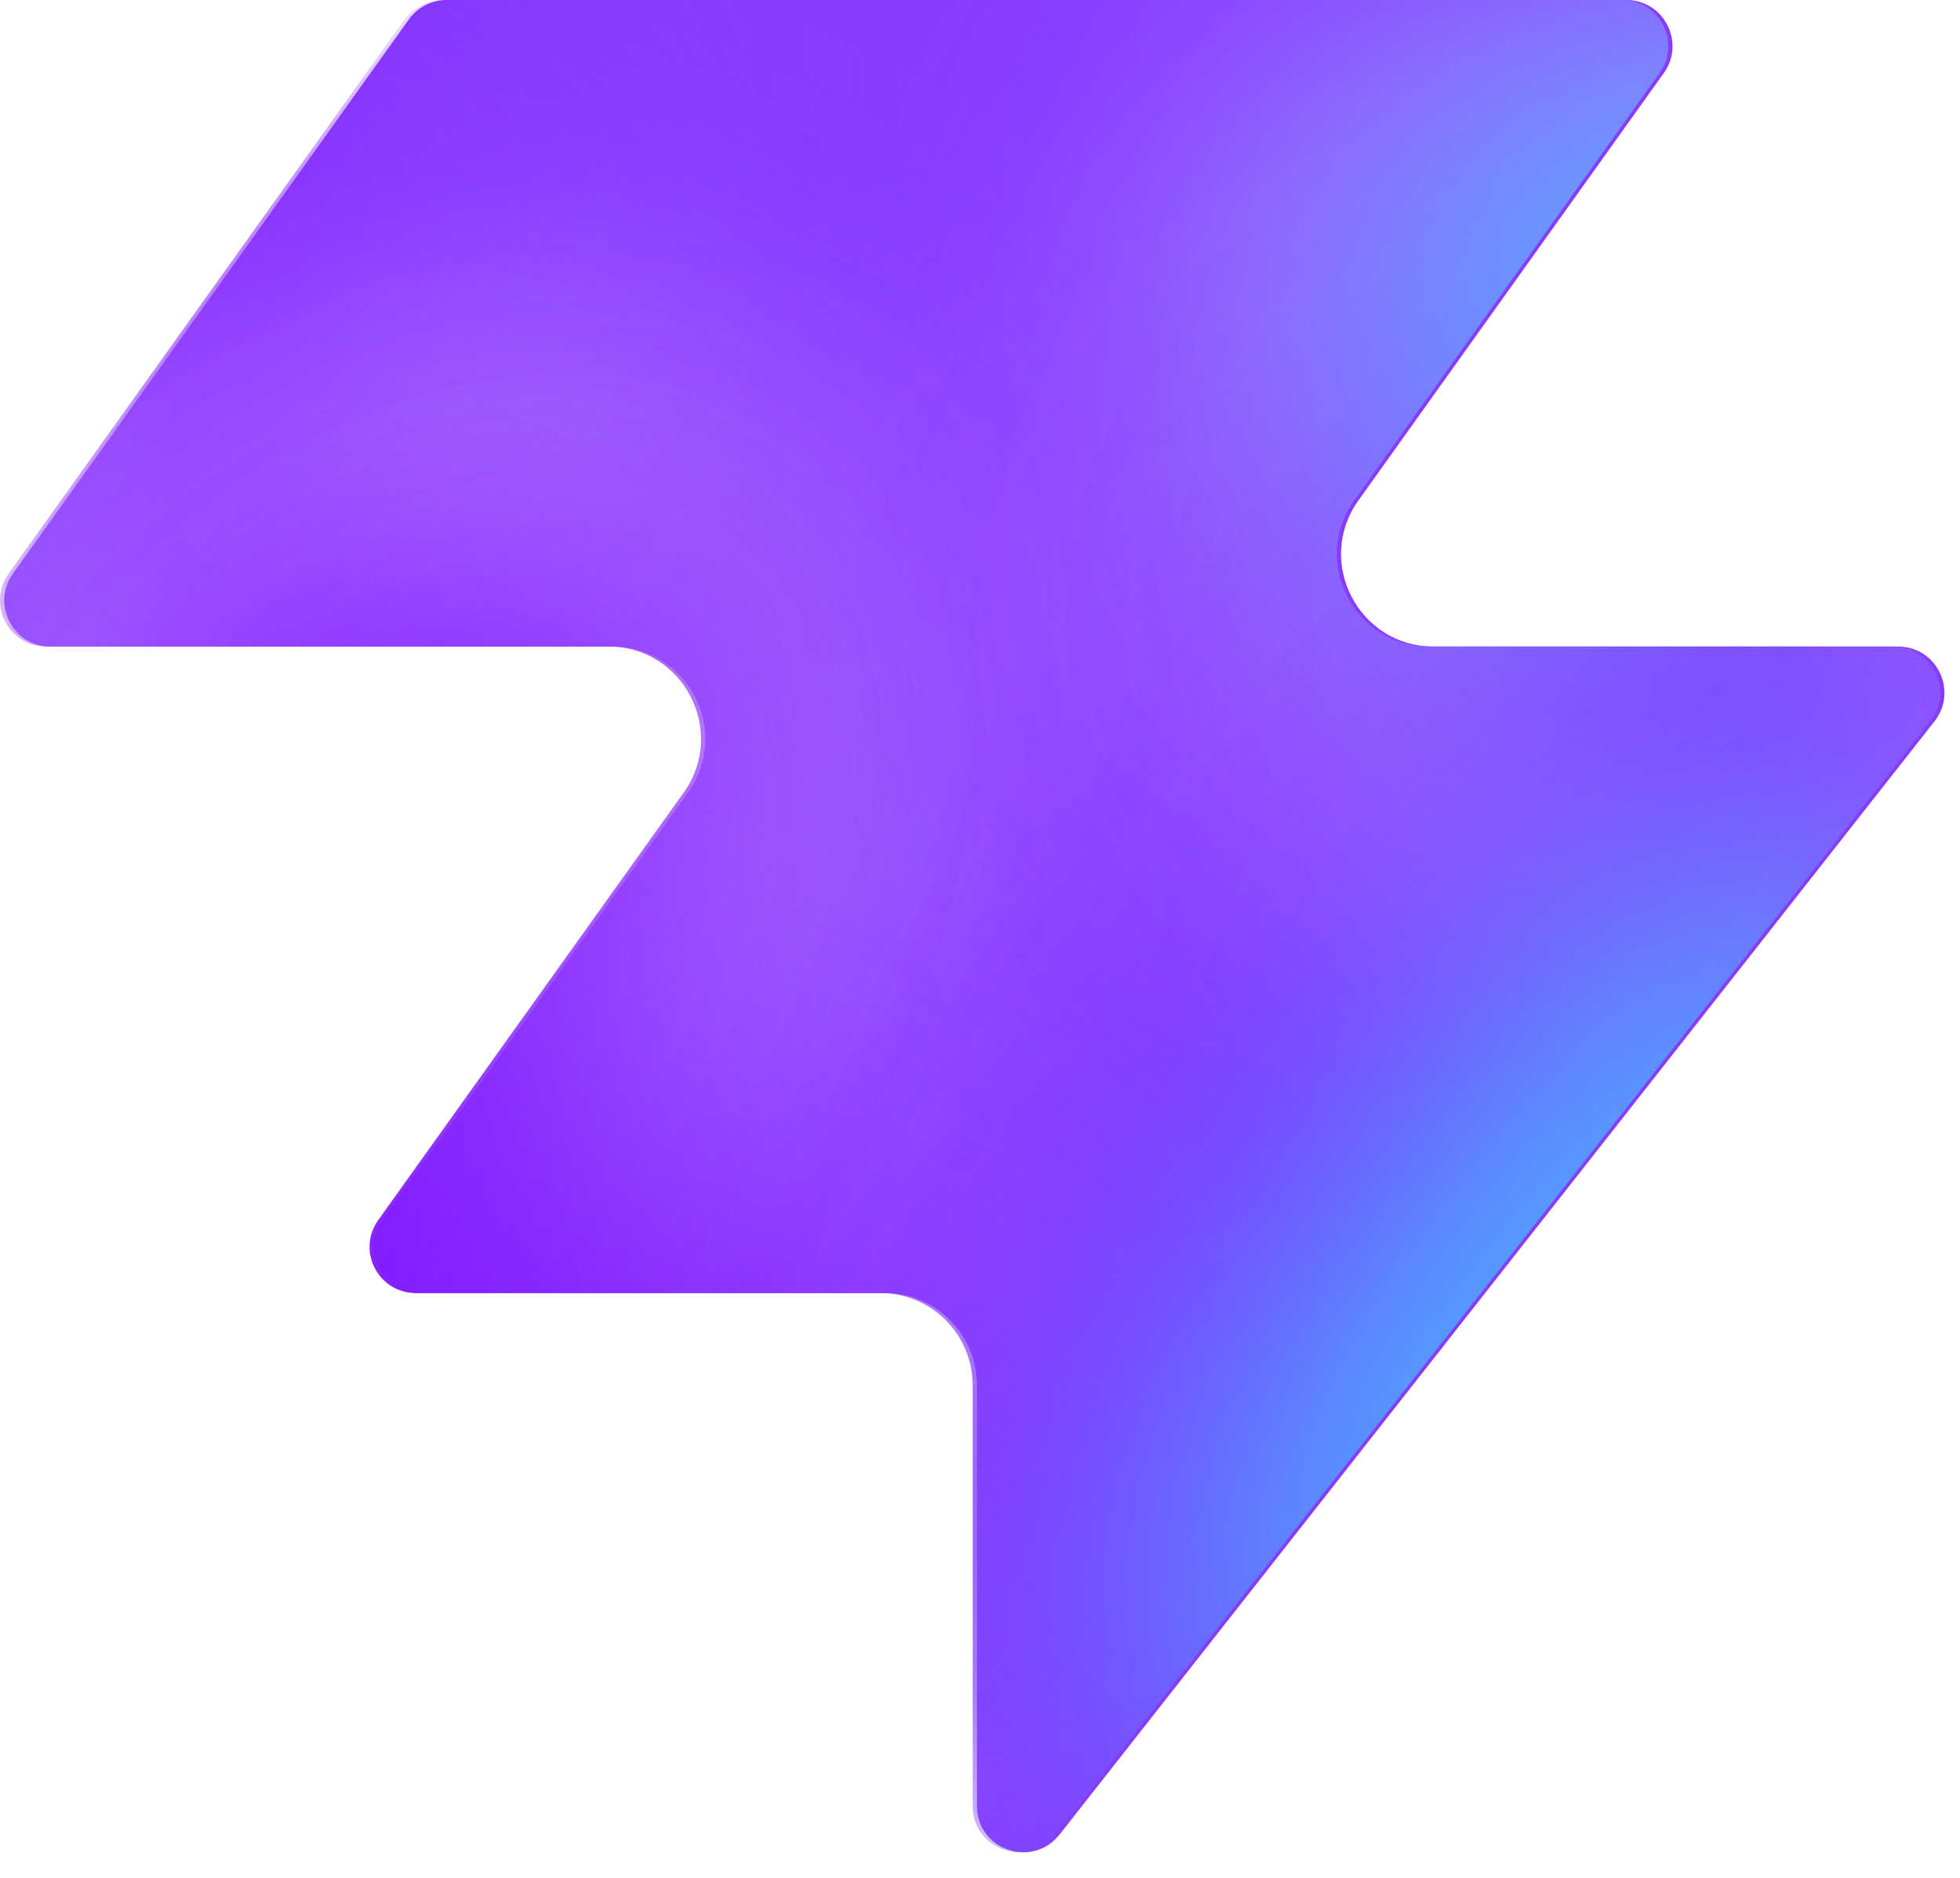
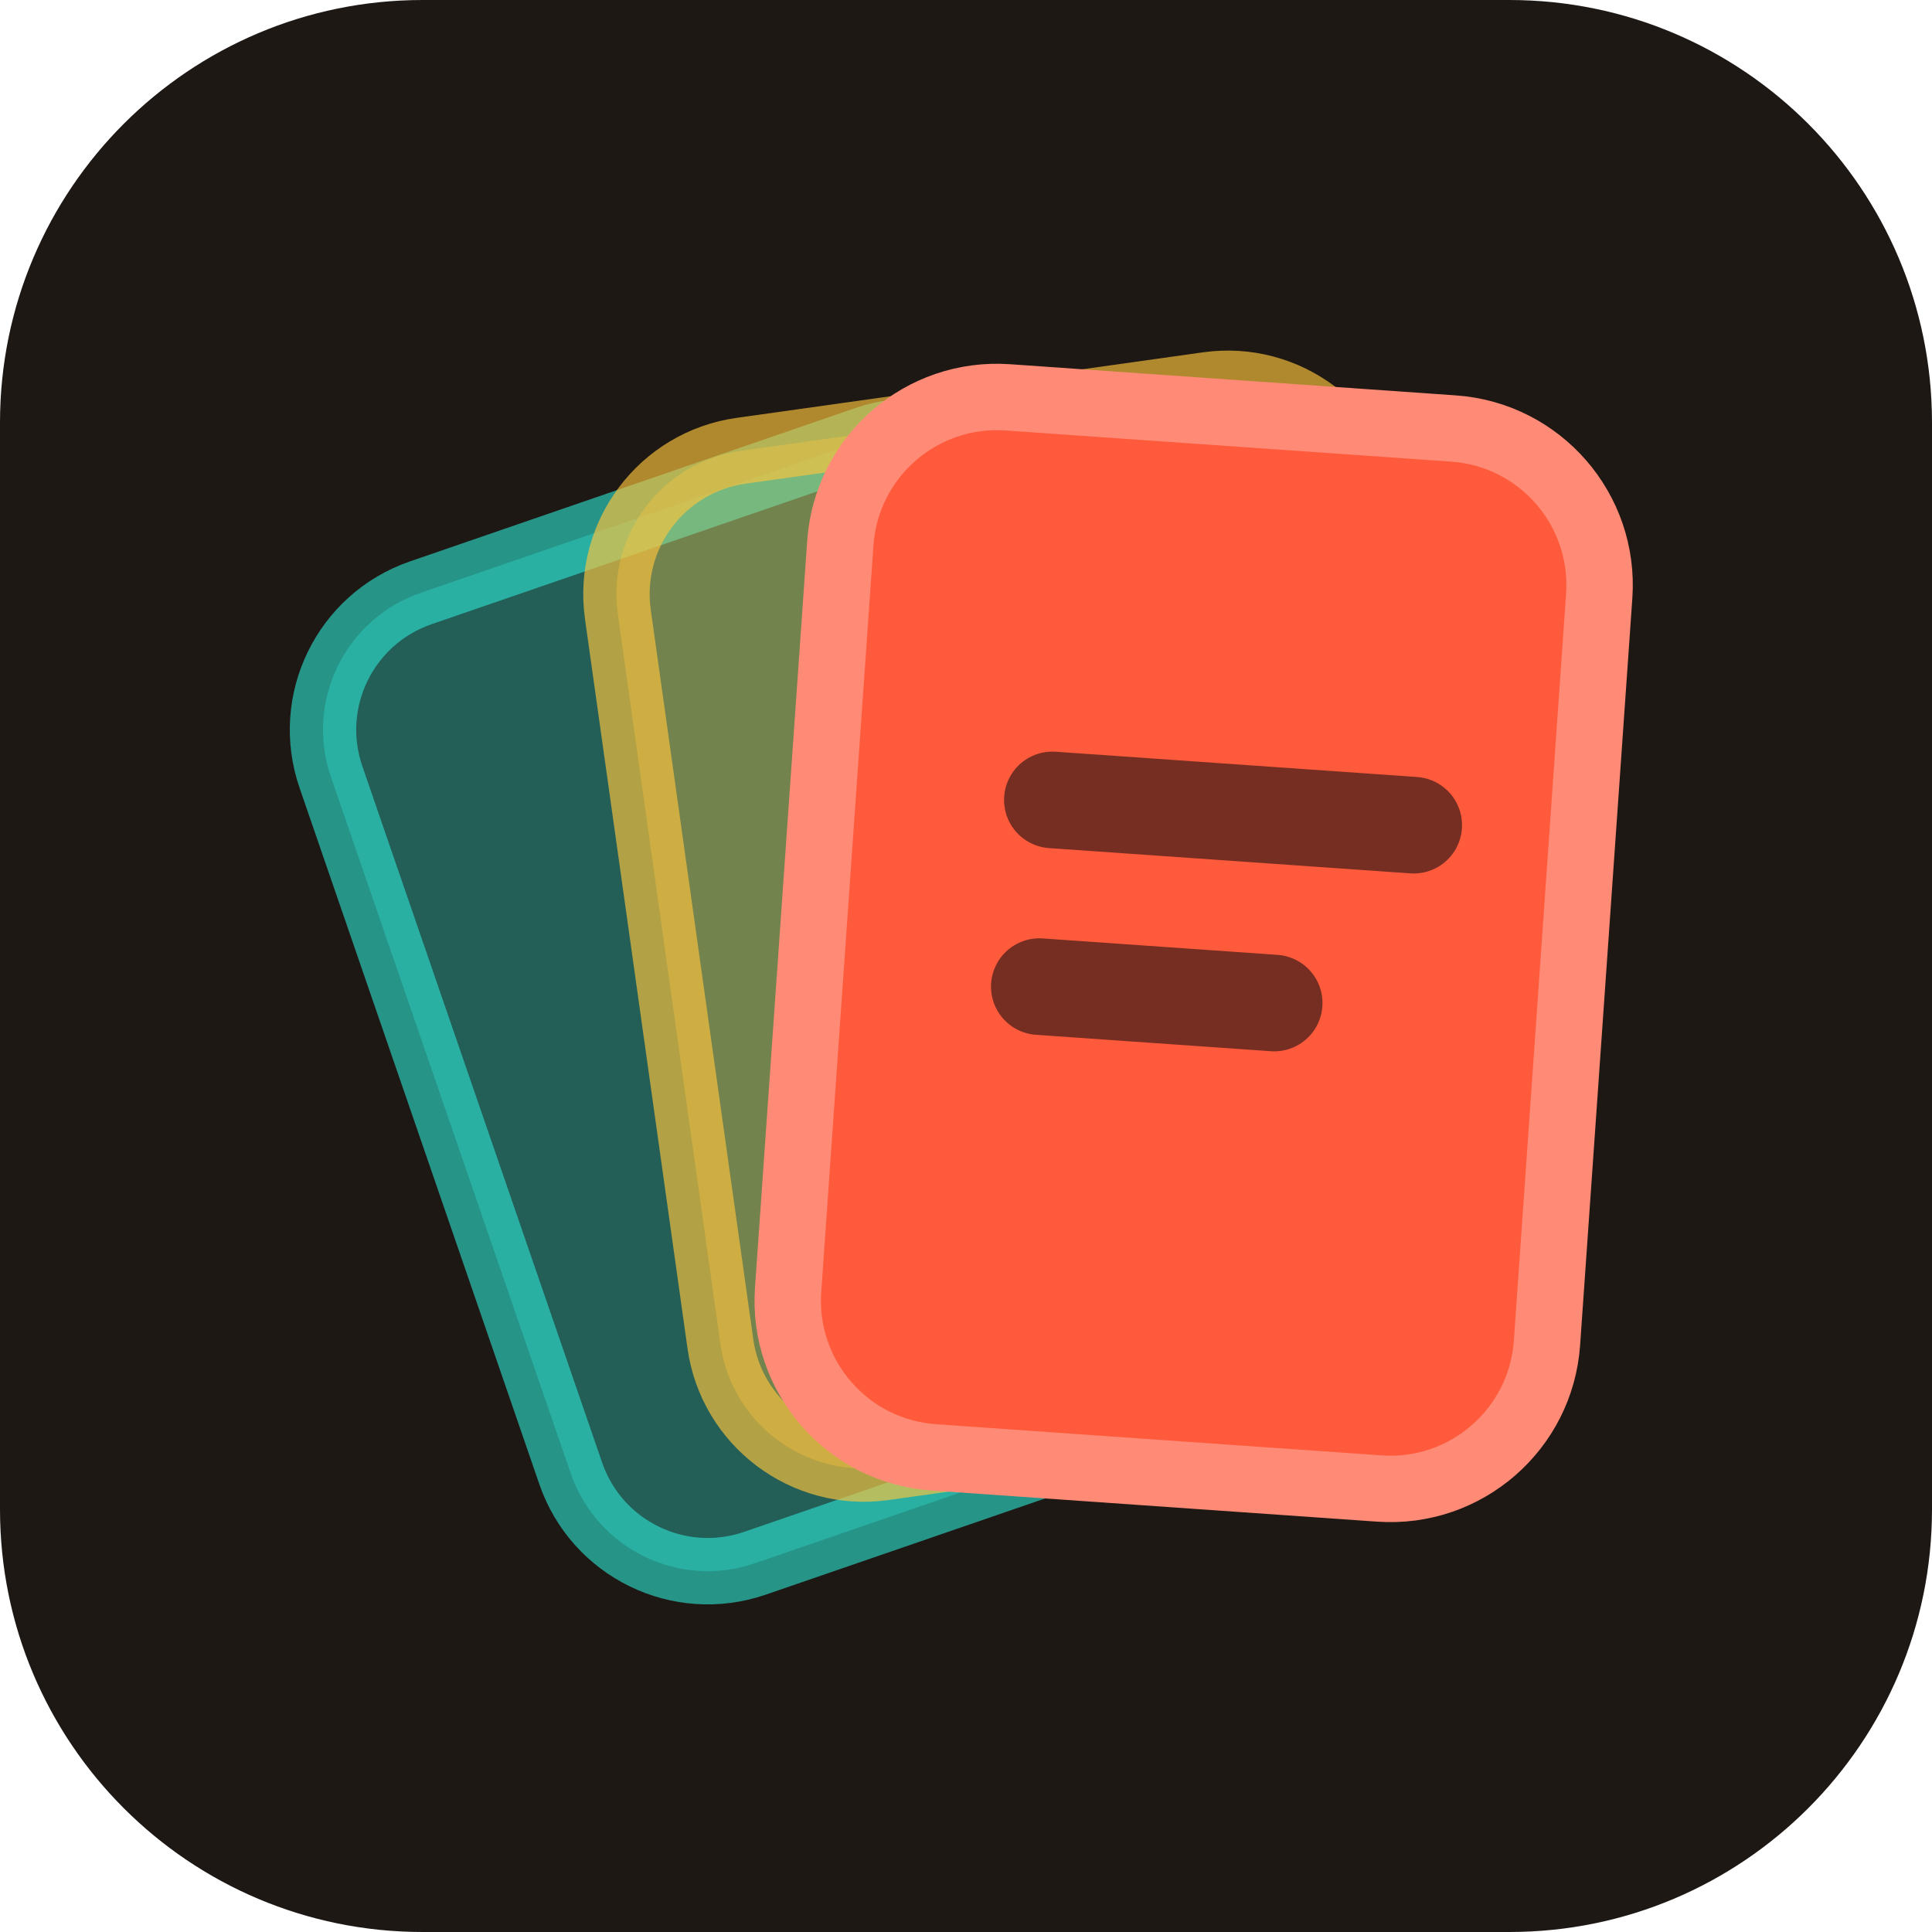
- <svg xmlns="http://www.w3.org/2000/svg" width="48" height="46" fill="none" viewBox="0 0 48 46">
-   <path fill="#863bff" d="M25.946 44.938c-.664.845-2.021.375-2.021-.698V33.937a2.26 2.26 0 0 0-2.262-2.262H10.287c-.92 0-1.456-1.04-.92-1.788l7.48-10.471c1.07-1.497 0-3.578-1.842-3.578H1.237c-.92 0-1.456-1.04-.92-1.788L10.013.474c.214-.297.556-.474.92-.474h28.894c.92 0 1.456 1.04.92 1.788l-7.48 10.471c-1.07 1.498 0 3.579 1.842 3.579h11.377c.943 0 1.473 1.088.89 1.83L25.947 44.94z" style="fill:#863bff;fill:color(display-p3 .525 .23 1);fill-opacity:1" />
-   <mask id="a" width="48" height="46" x="0" y="0" maskUnits="userSpaceOnUse" style="mask-type:alpha">
-     <path fill="#000" d="M25.842 44.938c-.664.844-2.021.375-2.021-.698V33.937a2.26 2.26 0 0 0-2.262-2.262H10.183c-.92 0-1.456-1.04-.92-1.788l7.48-10.471c1.07-1.498 0-3.579-1.842-3.579H1.133c-.92 0-1.456-1.04-.92-1.787L9.91.473c.214-.297.556-.474.92-.474h28.894c.92 0 1.456 1.04.92 1.788l-7.48 10.471c-1.07 1.498 0 3.578 1.842 3.578h11.377c.943 0 1.473 1.088.89 1.832L25.843 44.94z" style="fill:#000;fill-opacity:1" />
-   </mask>
-   <g mask="url(#a)">
-     <g filter="url(#b)">
-       <ellipse cx="5.508" cy="14.704" fill="#ede6ff" rx="5.508" ry="14.704" style="fill:#ede6ff;fill:color(display-p3 .927 .903 1);fill-opacity:1" transform="matrix(.00324 1 1 -.00324 -4.47 31.516)" />
-     </g>
-     <g filter="url(#c)">
-       <ellipse cx="10.399" cy="29.851" fill="#ede6ff" rx="10.399" ry="29.851" style="fill:#ede6ff;fill:color(display-p3 .927 .903 1);fill-opacity:1" transform="matrix(.00324 1 1 -.00324 -39.328 7.883)" />
-     </g>
-     <g filter="url(#d)">
-       <ellipse cx="5.508" cy="30.487" fill="#7e14ff" rx="5.508" ry="30.487" style="fill:#7e14ff;fill:color(display-p3 .492 .077 1);fill-opacity:1" transform="rotate(89.814 -25.913 -14.639)scale(1 -1)" />
-     </g>
-     <g filter="url(#e)">
-       <ellipse cx="5.508" cy="30.599" fill="#7e14ff" rx="5.508" ry="30.599" style="fill:#7e14ff;fill:color(display-p3 .492 .077 1);fill-opacity:1" transform="rotate(89.814 -32.644 -3.334)scale(1 -1)" />
-     </g>
-     <g filter="url(#f)">
-       <ellipse cx="5.508" cy="30.599" fill="#7e14ff" rx="5.508" ry="30.599" style="fill:#7e14ff;fill:color(display-p3 .492 .077 1);fill-opacity:1" transform="matrix(.00324 1 1 -.00324 -34.34 30.47)" />
-     </g>
-     <g filter="url(#g)">
-       <ellipse cx="14.072" cy="22.078" fill="#ede6ff" rx="14.072" ry="22.078" style="fill:#ede6ff;fill:color(display-p3 .927 .903 1);fill-opacity:1" transform="rotate(93.35 24.506 48.493)scale(-1 1)" />
-     </g>
-     <g filter="url(#h)">
-       <ellipse cx="3.47" cy="21.501" fill="#7e14ff" rx="3.47" ry="21.501" style="fill:#7e14ff;fill:color(display-p3 .492 .077 1);fill-opacity:1" transform="rotate(89.009 28.708 47.59)scale(-1 1)" />
-     </g>
-     <g filter="url(#i)">
-       <ellipse cx="3.47" cy="21.501" fill="#7e14ff" rx="3.47" ry="21.501" style="fill:#7e14ff;fill:color(display-p3 .492 .077 1);fill-opacity:1" transform="rotate(89.009 28.708 47.59)scale(-1 1)" />
-     </g>
-     <g filter="url(#j)">
-       <ellipse cx=".387" cy="8.972" fill="#7e14ff" rx="4.407" ry="29.108" style="fill:#7e14ff;fill:color(display-p3 .492 .077 1);fill-opacity:1" transform="rotate(39.51 .387 8.972)" />
-     </g>
-     <g filter="url(#k)">
-       <ellipse cx="47.523" cy="-6.092" fill="#7e14ff" rx="4.407" ry="29.108" style="fill:#7e14ff;fill:color(display-p3 .492 .077 1);fill-opacity:1" transform="rotate(37.892 47.523 -6.092)" />
-     </g>
-     <g filter="url(#l)">
-       <ellipse cx="41.412" cy="6.333" fill="#47bfff" rx="5.971" ry="9.665" style="fill:#47bfff;fill:color(display-p3 .28 .748 1);fill-opacity:1" transform="rotate(37.892 41.412 6.333)" />
-     </g>
-     <g filter="url(#m)">
-       <ellipse cx="-1.879" cy="38.332" fill="#7e14ff" rx="4.407" ry="29.108" style="fill:#7e14ff;fill:color(display-p3 .492 .077 1);fill-opacity:1" transform="rotate(37.892 -1.88 38.332)" />
-     </g>
-     <g filter="url(#n)">
-       <ellipse cx="-1.879" cy="38.332" fill="#7e14ff" rx="4.407" ry="29.108" style="fill:#7e14ff;fill:color(display-p3 .492 .077 1);fill-opacity:1" transform="rotate(37.892 -1.88 38.332)" />
-     </g>
-     <g filter="url(#o)">
-       <ellipse cx="35.651" cy="29.907" fill="#7e14ff" rx="4.407" ry="29.108" style="fill:#7e14ff;fill:color(display-p3 .492 .077 1);fill-opacity:1" transform="rotate(37.892 35.651 29.907)" />
-     </g>
-     <g filter="url(#p)">
-       <ellipse cx="38.418" cy="32.4" fill="#47bfff" rx="5.971" ry="15.297" style="fill:#47bfff;fill:color(display-p3 .28 .748 1);fill-opacity:1" transform="rotate(37.892 38.418 32.4)" />
-     </g>
+ <svg xmlns="http://www.w3.org/2000/svg" viewBox="0 0 32 32">
+   <rect width="32" height="32" rx="7" fill="#1E1815" />
+   <g transform="translate(0.5 1)">
+     <rect x="4.2" y="9.6" width="12.6" height="17" rx="2.4" transform="rotate(-19 4.2 9.6)" fill="#2EE6D6" fill-opacity="0.34" stroke="#2EE6D6" stroke-opacity="0.6" stroke-width="1.1" />
+     <rect x="9.4" y="6.8" width="12.6" height="17" rx="2.4" transform="rotate(-8 9.4 6.8)" fill="#FFC53D" fill-opacity="0.36" stroke="#FFC53D" stroke-opacity="0.65" stroke-width="1.1" />
+     <rect x="13.6" y="5.4" width="12.6" height="17.6" rx="2.6" transform="rotate(4 13.6 5.4)" fill="#FF5A3C" stroke="#FF8B76" stroke-width="1.1" />
+     <path d="M17.4 12h6M17.4 15.1h3.9" transform="rotate(4 13.6 5.4)" stroke="#1A120F" stroke-opacity="0.6" stroke-width="1.6" stroke-linecap="round" />
  </g>
-   <defs>
-     <filter id="b" width="60.045" height="41.654" x="-19.77" y="16.149" color-interpolation-filters="sRGB" filterUnits="userSpaceOnUse">
-       <feFlood flood-opacity="0" result="BackgroundImageFix" />
-       <feBlend in="SourceGraphic" in2="BackgroundImageFix" result="shape" />
-       <feGaussianBlur result="effect1_foregroundBlur_2002_17158" stdDeviation="7.659" />
-     </filter>
-     <filter id="c" width="90.34" height="51.437" x="-54.613" y="-7.533" color-interpolation-filters="sRGB" filterUnits="userSpaceOnUse">
-       <feFlood flood-opacity="0" result="BackgroundImageFix" />
-       <feBlend in="SourceGraphic" in2="BackgroundImageFix" result="shape" />
-       <feGaussianBlur result="effect1_foregroundBlur_2002_17158" stdDeviation="7.659" />
-     </filter>
-     <filter id="d" width="79.355" height="29.4" x="-49.64" y="2.03" color-interpolation-filters="sRGB" filterUnits="userSpaceOnUse">
-       <feFlood flood-opacity="0" result="BackgroundImageFix" />
-       <feBlend in="SourceGraphic" in2="BackgroundImageFix" result="shape" />
-       <feGaussianBlur result="effect1_foregroundBlur_2002_17158" stdDeviation="4.596" />
-     </filter>
-     <filter id="e" width="79.579" height="29.4" x="-45.045" y="20.029" color-interpolation-filters="sRGB" filterUnits="userSpaceOnUse">
-       <feFlood flood-opacity="0" result="BackgroundImageFix" />
-       <feBlend in="SourceGraphic" in2="BackgroundImageFix" result="shape" />
-       <feGaussianBlur result="effect1_foregroundBlur_2002_17158" stdDeviation="4.596" />
-     </filter>
-     <filter id="f" width="79.579" height="29.4" x="-43.513" y="21.178" color-interpolation-filters="sRGB" filterUnits="userSpaceOnUse">
-       <feFlood flood-opacity="0" result="BackgroundImageFix" />
-       <feBlend in="SourceGraphic" in2="BackgroundImageFix" result="shape" />
-       <feGaussianBlur result="effect1_foregroundBlur_2002_17158" stdDeviation="4.596" />
-     </filter>
-     <filter id="g" width="74.749" height="58.852" x="15.756" y="-17.901" color-interpolation-filters="sRGB" filterUnits="userSpaceOnUse">
-       <feFlood flood-opacity="0" result="BackgroundImageFix" />
-       <feBlend in="SourceGraphic" in2="BackgroundImageFix" result="shape" />
-       <feGaussianBlur result="effect1_foregroundBlur_2002_17158" stdDeviation="7.659" />
-     </filter>
-     <filter id="h" width="61.377" height="25.362" x="23.548" y="2.284" color-interpolation-filters="sRGB" filterUnits="userSpaceOnUse">
-       <feFlood flood-opacity="0" result="BackgroundImageFix" />
-       <feBlend in="SourceGraphic" in2="BackgroundImageFix" result="shape" />
-       <feGaussianBlur result="effect1_foregroundBlur_2002_17158" stdDeviation="4.596" />
-     </filter>
-     <filter id="i" width="61.377" height="25.362" x="23.548" y="2.284" color-interpolation-filters="sRGB" filterUnits="userSpaceOnUse">
-       <feFlood flood-opacity="0" result="BackgroundImageFix" />
-       <feBlend in="SourceGraphic" in2="BackgroundImageFix" result="shape" />
-       <feGaussianBlur result="effect1_foregroundBlur_2002_17158" stdDeviation="4.596" />
-     </filter>
-     <filter id="j" width="56.045" height="63.649" x="-27.636" y="-22.853" color-interpolation-filters="sRGB" filterUnits="userSpaceOnUse">
-       <feFlood flood-opacity="0" result="BackgroundImageFix" />
-       <feBlend in="SourceGraphic" in2="BackgroundImageFix" result="shape" />
-       <feGaussianBlur result="effect1_foregroundBlur_2002_17158" stdDeviation="4.596" />
-     </filter>
-     <filter id="k" width="54.814" height="64.646" x="20.116" y="-38.415" color-interpolation-filters="sRGB" filterUnits="userSpaceOnUse">
-       <feFlood flood-opacity="0" result="BackgroundImageFix" />
-       <feBlend in="SourceGraphic" in2="BackgroundImageFix" result="shape" />
-       <feGaussianBlur result="effect1_foregroundBlur_2002_17158" stdDeviation="4.596" />
-     </filter>
-     <filter id="l" width="33.541" height="35.313" x="24.641" y="-11.323" color-interpolation-filters="sRGB" filterUnits="userSpaceOnUse">
-       <feFlood flood-opacity="0" result="BackgroundImageFix" />
-       <feBlend in="SourceGraphic" in2="BackgroundImageFix" result="shape" />
-       <feGaussianBlur result="effect1_foregroundBlur_2002_17158" stdDeviation="4.596" />
-     </filter>
-     <filter id="m" width="54.814" height="64.646" x="-29.286" y="6.009" color-interpolation-filters="sRGB" filterUnits="userSpaceOnUse">
-       <feFlood flood-opacity="0" result="BackgroundImageFix" />
-       <feBlend in="SourceGraphic" in2="BackgroundImageFix" result="shape" />
-       <feGaussianBlur result="effect1_foregroundBlur_2002_17158" stdDeviation="4.596" />
-     </filter>
-     <filter id="n" width="54.814" height="64.646" x="-29.286" y="6.009" color-interpolation-filters="sRGB" filterUnits="userSpaceOnUse">
-       <feFlood flood-opacity="0" result="BackgroundImageFix" />
-       <feBlend in="SourceGraphic" in2="BackgroundImageFix" result="shape" />
-       <feGaussianBlur result="effect1_foregroundBlur_2002_17158" stdDeviation="4.596" />
-     </filter>
-     <filter id="o" width="54.814" height="64.646" x="8.244" y="-2.416" color-interpolation-filters="sRGB" filterUnits="userSpaceOnUse">
-       <feFlood flood-opacity="0" result="BackgroundImageFix" />
-       <feBlend in="SourceGraphic" in2="BackgroundImageFix" result="shape" />
-       <feGaussianBlur result="effect1_foregroundBlur_2002_17158" stdDeviation="4.596" />
-     </filter>
-     <filter id="p" width="39.409" height="43.623" x="18.713" y="10.588" color-interpolation-filters="sRGB" filterUnits="userSpaceOnUse">
-       <feFlood flood-opacity="0" result="BackgroundImageFix" />
-       <feBlend in="SourceGraphic" in2="BackgroundImageFix" result="shape" />
-       <feGaussianBlur result="effect1_foregroundBlur_2002_17158" stdDeviation="4.596" />
-     </filter>
-   </defs>
</svg>
